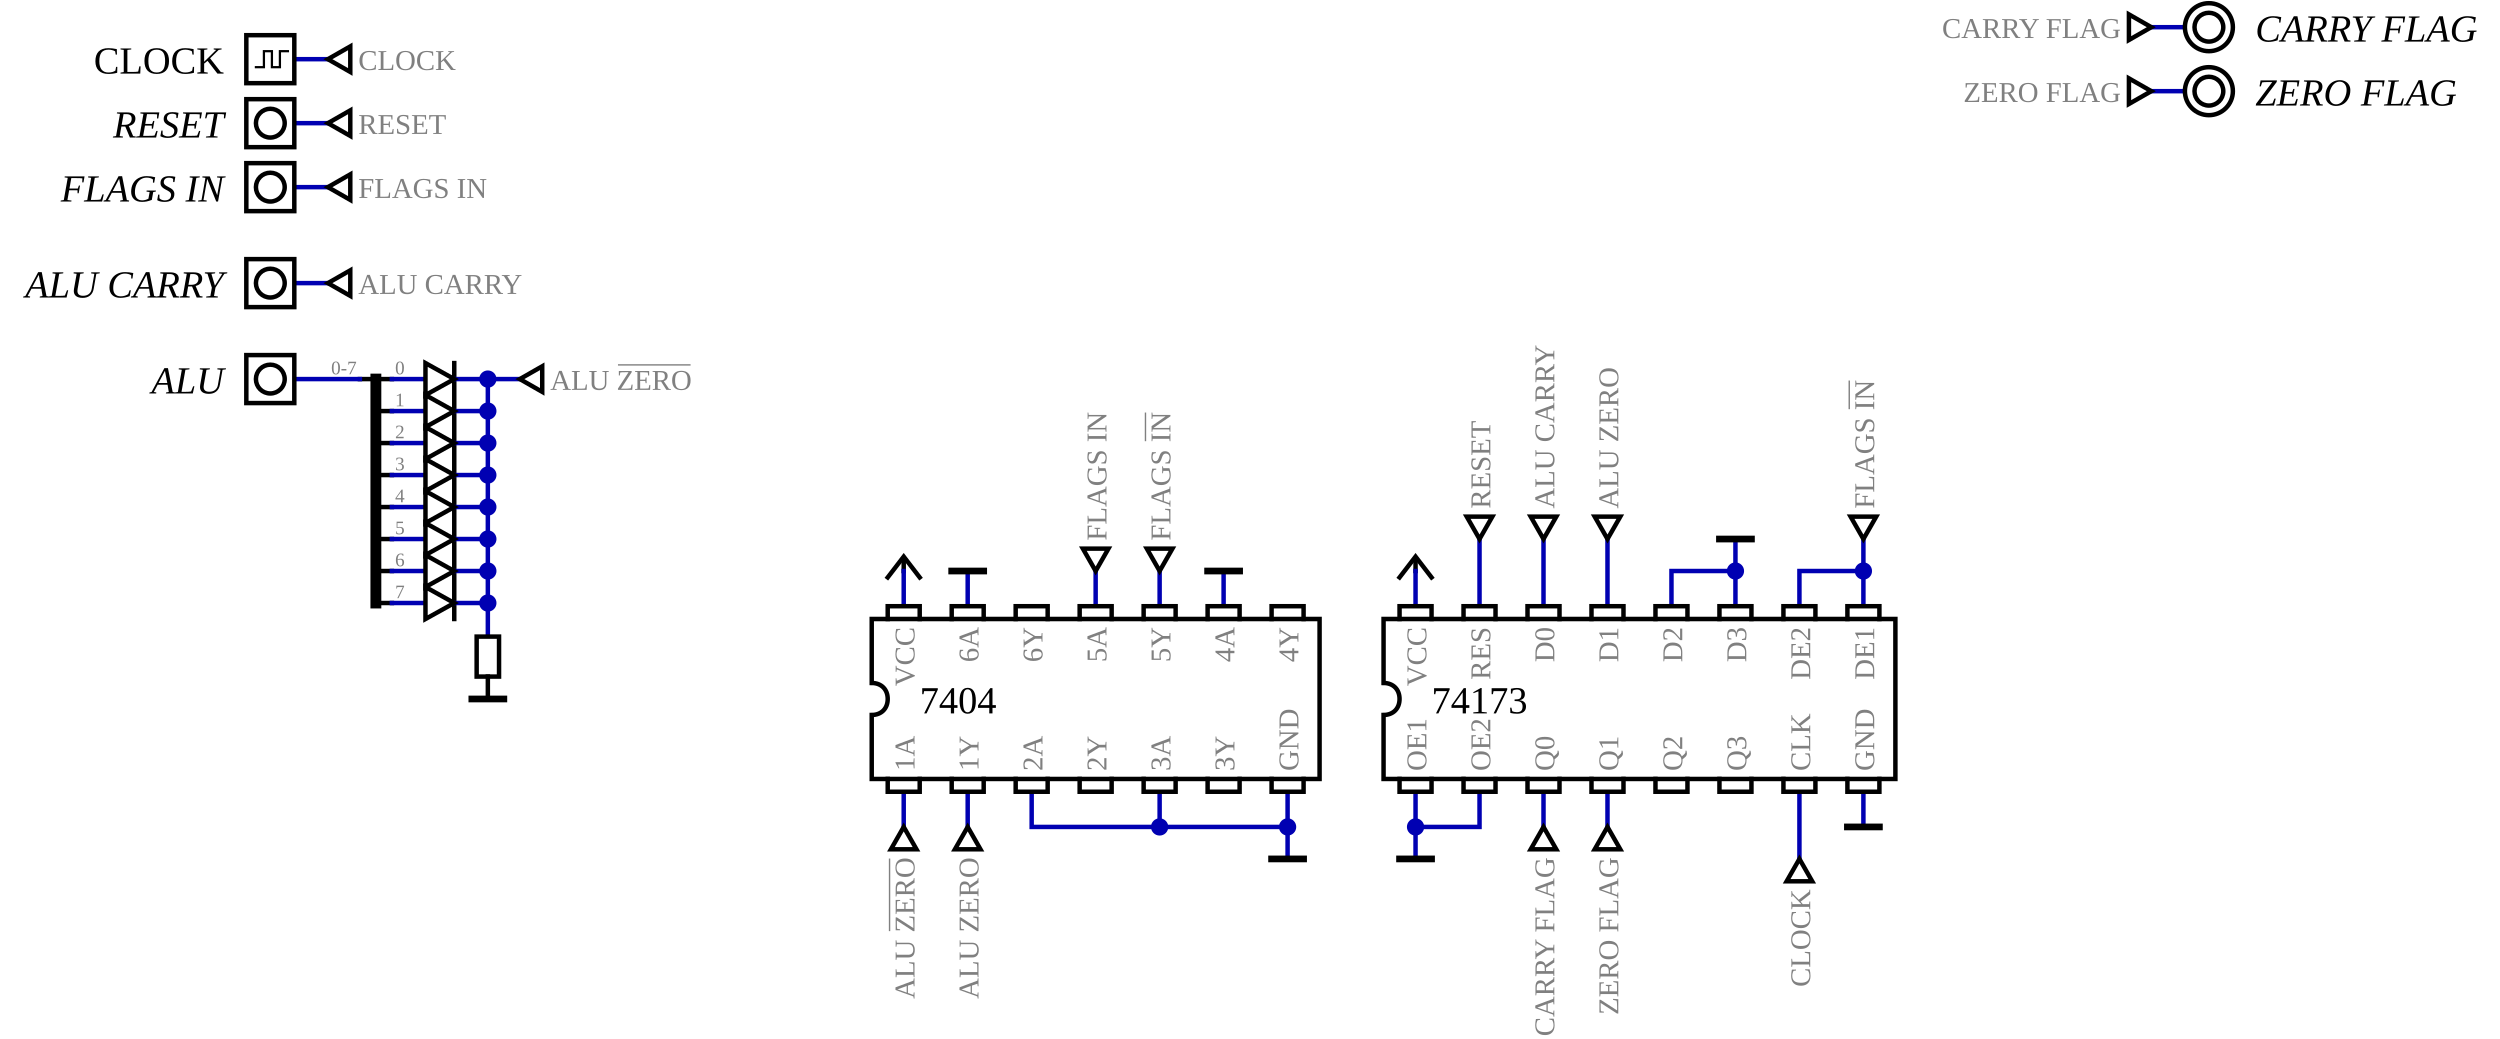
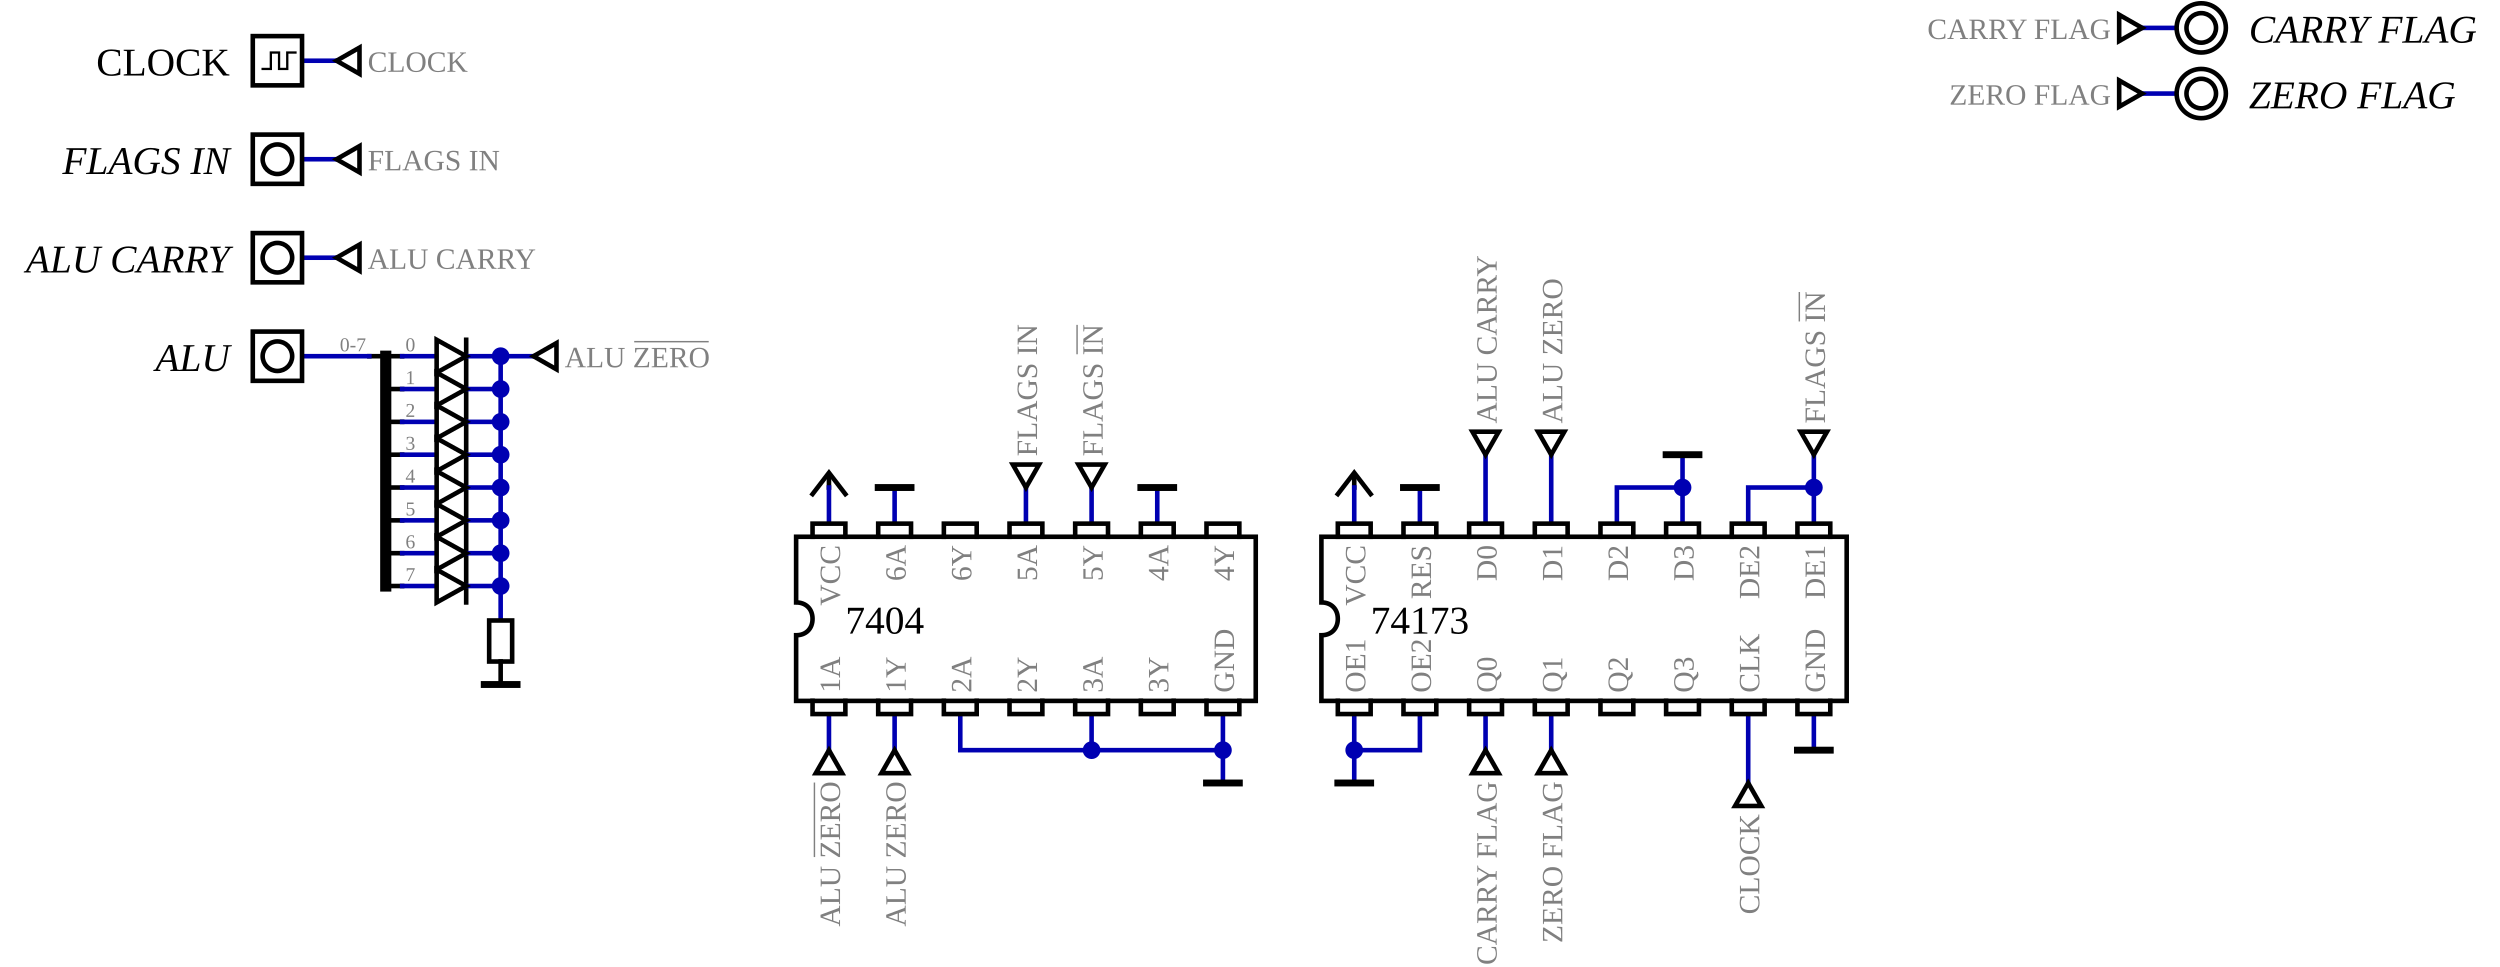
- <svg xmlns="http://www.w3.org/2000/svg" width="234.45mm" height="97.35mm" viewBox="-25 -217 1563 649">
+ <svg xmlns="http://www.w3.org/2000/svg" width="228.45mm" height="88.35mm" viewBox="-25 -217 1523 589">
  <g stroke-linecap="square">
-     <path d="M 860,134 L 860,140" stroke="#000000" stroke-width="2.8" fill="none" />
-     <path d="M 200,20 L 210,20 L 220,20" stroke="#000000" stroke-width="2.8" fill="none" />
+     <path d="M 800,74 L 800,80" stroke="#000000" stroke-width="2.8" fill="none" />
+     <path d="M 200,0 L 210,0 L 220,0" stroke="#000000" stroke-width="2.8" fill="none" />
+     <path d="M 220,20 L 210,20" stroke="#000000" stroke-width="2.8" fill="none" />
    <path d="M 220,40 L 210,40" stroke="#000000" stroke-width="2.8" fill="none" />
    <path d="M 220,60 L 210,60" stroke="#000000" stroke-width="2.8" fill="none" />
    <path d="M 220,80 L 210,80" stroke="#000000" stroke-width="2.8" fill="none" />
    <path d="M 220,100 L 210,100" stroke="#000000" stroke-width="2.8" fill="none" />
    <path d="M 220,120 L 210,120" stroke="#000000" stroke-width="2.8" fill="none" />
    <path d="M 220,140 L 210,140" stroke="#000000" stroke-width="2.8" fill="none" />
-     <path d="M 220,160 L 210,160" stroke="#000000" stroke-width="2.8" fill="none" />
-     <path d="M 259,170 L 259,150 L 259,130 L 259,110 L 259,90 L 259,70 L 259,50 L 259,30 L 259,10" stroke="#000000" stroke-width="2.8" fill="none" />
-     <path d="M 540,134 L 540,140" stroke="#000000" stroke-width="2.8" fill="none" />
-     <path d="M 280,206 L 280,220" stroke="#000000" stroke-width="2.8" fill="none" />
-     <path d="M 220,160 L 240,160" stroke="#0000b2" stroke-width="2.8" fill="none" />
-     <path d="M 260,160 L 280,160 L 280,180" stroke="#0000b2" stroke-width="2.8" fill="none" />
-     <path d="M 160,-100 L 180,-100" stroke="#0000b2" stroke-width="2.8" fill="none" />
+     <path d="M 259,150 L 259,130 L 259,110 L 259,90 L 259,70 L 259,50 L 259,30 L 259,10 L 259,-10" stroke="#000000" stroke-width="2.8" fill="none" />
+     <path d="M 480,74 L 480,80" stroke="#000000" stroke-width="2.8" fill="none" />
+     <path d="M 280,186 L 280,200" stroke="#000000" stroke-width="2.8" fill="none" />
+     <path d="M 160,0 L 200,0" stroke="#0000b2" stroke-width="2.8" fill="none" />
+     <path d="M 220,0 L 240,0" stroke="#0000b2" stroke-width="2.8" fill="none" />
+     <path d="M 260,0 L 280,0 L 300,0" stroke="#0000b2" stroke-width="2.8" fill="none" />
    <path d="M 220,100 L 240,100" stroke="#0000b2" stroke-width="2.8" fill="none" />
    <path d="M 260,100 L 280,100 L 280,80" stroke="#0000b2" stroke-width="2.8" fill="none" />
-     <path d="M 1320,-200 L 1340,-200" stroke="#0000b2" stroke-width="2.8" fill="none" />
-     <path d="M 160,-40 L 180,-40" stroke="#0000b2" stroke-width="2.8" fill="none" />
+     <path d="M 1280,-200 L 1300,-200" stroke="#0000b2" stroke-width="2.8" fill="none" />
    <path d="M 220,40 L 240,40" stroke="#0000b2" stroke-width="2.8" fill="none" />
-     <path d="M 260,40 L 280,40 L 280,20" stroke="#0000b2" stroke-width="2.8" fill="none" />
-     <path d="M 160,-140 L 180,-140" stroke="#0000b2" stroke-width="2.8" fill="none" />
-     <path d="M 1100,160 L 1100,140 L 1140,140 L 1140,120" stroke="#0000b2" stroke-width="2.8" fill="none" />
-     <path d="M 1020,160 L 1020,140 L 1060,140 L 1060,120" stroke="#0000b2" stroke-width="2.8" fill="none" />
+     <path d="M 260,40 L 280,40 L 280,60 L 260,60" stroke="#0000b2" stroke-width="2.8" fill="none" />
    <path d="M 220,140 L 240,140" stroke="#0000b2" stroke-width="2.8" fill="none" />
    <path d="M 260,140 L 280,140 L 280,120" stroke="#0000b2" stroke-width="2.8" fill="none" />
-     <path d="M 620,280 L 620,300 L 700,300 L 780,300 L 780,280" stroke="#0000b2" stroke-width="2.8" fill="none" />
-     <path d="M 860,280 L 860,300 L 900,300 L 900,280" stroke="#0000b2" stroke-width="2.8" fill="none" />
+     <path d="M 1040,100 L 1040,80 L 1080,80 L 1080,60" stroke="#0000b2" stroke-width="2.8" fill="none" />
+     <path d="M 960,100 L 960,80 L 1000,80 L 1000,60" stroke="#0000b2" stroke-width="2.8" fill="none" />
    <path d="M 220,80 L 240,80" stroke="#0000b2" stroke-width="2.8" fill="none" />
    <path d="M 260,80 L 280,80 L 280,60" stroke="#0000b2" stroke-width="2.8" fill="none" />
+     <path d="M 560,220 L 560,240 L 640,240 L 720,240 L 720,220" stroke="#0000b2" stroke-width="2.8" fill="none" />
+     <path d="M 800,220 L 800,240 L 840,240 L 840,220" stroke="#0000b2" stroke-width="2.8" fill="none" />
    <path d="M 160,-180 L 180,-180" stroke="#0000b2" stroke-width="2.8" fill="none" />
-     <path d="M 160,20 L 200,20" stroke="#0000b2" stroke-width="2.8" fill="none" />
    <path d="M 220,20 L 240,20" stroke="#0000b2" stroke-width="2.8" fill="none" />
-     <path d="M 260,20 L 280,20 L 300,20" stroke="#0000b2" stroke-width="2.8" fill="none" />
+     <path d="M 260,20 L 280,20 L 280,0" stroke="#0000b2" stroke-width="2.8" fill="none" />
+     <path d="M 160,-120 L 180,-120" stroke="#0000b2" stroke-width="2.8" fill="none" />
    <path d="M 220,120 L 240,120" stroke="#0000b2" stroke-width="2.8" fill="none" />
    <path d="M 260,120 L 280,120 L 280,100" stroke="#0000b2" stroke-width="2.8" fill="none" />
+     <path d="M 160,-60 L 180,-60" stroke="#0000b2" stroke-width="2.8" fill="none" />
    <path d="M 220,60 L 240,60" stroke="#0000b2" stroke-width="2.8" fill="none" />
-     <path d="M 260,60 L 280,60 L 280,40" stroke="#0000b2" stroke-width="2.8" fill="none" />
-     <path d="M 1320,-160 L 1340,-160" stroke="#0000b2" stroke-width="2.8" fill="none" />
-     <path d="M 580,280 L 580,300" stroke="#0000b2" stroke-width="2.8" fill="none" />
-     <path d="M 580,140 L 580,160" stroke="#0000b2" stroke-width="2.8" fill="none" />
-     <path d="M 740,140 L 740,160" stroke="#0000b2" stroke-width="2.8" fill="none" />
-     <path d="M 900,120 L 900,160" stroke="#0000b2" stroke-width="2.8" fill="none" />
-     <path d="M 1060,140 L 1060,160" stroke="#0000b2" stroke-width="2.8" fill="none" />
-     <path d="M 780,300 L 780,320" stroke="#0000b2" stroke-width="2.8" fill="none" />
-     <path d="M 1100,280 L 1100,320" stroke="#0000b2" stroke-width="2.8" fill="none" />
-     <path d="M 940,280 L 940,300" stroke="#0000b2" stroke-width="2.8" fill="none" />
-     <path d="M 940,120 L 940,160" stroke="#0000b2" stroke-width="2.8" fill="none" />
-     <path d="M 1140,280 L 1140,300" stroke="#0000b2" stroke-width="2.8" fill="none" />
-     <path d="M 1140,140 L 1140,160" stroke="#0000b2" stroke-width="2.8" fill="none" />
-     <path d="M 980,280 L 980,300" stroke="#0000b2" stroke-width="2.8" fill="none" />
-     <path d="M 980,120 L 980,160" stroke="#0000b2" stroke-width="2.8" fill="none" />
-     <path d="M 660,140 L 660,160" stroke="#0000b2" stroke-width="2.8" fill="none" />
+     <path d="M 1280,-160 L 1300,-160" stroke="#0000b2" stroke-width="2.8" fill="none" />
+     <path d="M 800,80 L 800,100" stroke="#0000b2" stroke-width="2.8" fill="none" />
+     <path d="M 800,240 L 800,260" stroke="#0000b2" stroke-width="2.8" fill="none" />
+     <path d="M 480,80 L 480,100" stroke="#0000b2" stroke-width="2.8" fill="none" />
+     <path d="M 480,220 L 480,240" stroke="#0000b2" stroke-width="2.8" fill="none" />
+     <path d="M 640,80 L 640,100" stroke="#0000b2" stroke-width="2.8" fill="none" />
+     <path d="M 640,220 L 640,240" stroke="#0000b2" stroke-width="2.8" fill="none" />
+     <path d="M 520,220 L 520,240" stroke="#0000b2" stroke-width="2.8" fill="none" />
+     <path d="M 520,80 L 520,100" stroke="#0000b2" stroke-width="2.8" fill="none" />
+     <path d="M 680,80 L 680,100" stroke="#0000b2" stroke-width="2.8" fill="none" />
+     <path d="M 840,80 L 840,100" stroke="#0000b2" stroke-width="2.8" fill="none" />
+     <path d="M 1000,80 L 1000,100" stroke="#0000b2" stroke-width="2.8" fill="none" />
+     <path d="M 720,240 L 720,260" stroke="#0000b2" stroke-width="2.8" fill="none" />
+     <path d="M 1040,220 L 1040,260" stroke="#0000b2" stroke-width="2.8" fill="none" />
+     <path d="M 880,220 L 880,240" stroke="#0000b2" stroke-width="2.8" fill="none" />
+     <path d="M 880,60 L 880,100" stroke="#0000b2" stroke-width="2.8" fill="none" />
+     <path d="M 1080,220 L 1080,240" stroke="#0000b2" stroke-width="2.8" fill="none" />
+     <path d="M 1080,80 L 1080,100" stroke="#0000b2" stroke-width="2.8" fill="none" />
+     <path d="M 920,220 L 920,240" stroke="#0000b2" stroke-width="2.8" fill="none" />
+     <path d="M 920,60 L 920,100" stroke="#0000b2" stroke-width="2.8" fill="none" />
+     <path d="M 600,80 L 600,100" stroke="#0000b2" stroke-width="2.8" fill="none" />
    <path d="M 280,140 L 280,160" stroke="#0000b2" stroke-width="2.8" fill="none" />
-     <path d="M 860,140 L 860,160" stroke="#0000b2" stroke-width="2.8" fill="none" />
-     <path d="M 860,300 L 860,320" stroke="#0000b2" stroke-width="2.8" fill="none" />
-     <path d="M 540,140 L 540,160" stroke="#0000b2" stroke-width="2.8" fill="none" />
-     <path d="M 540,280 L 540,300" stroke="#0000b2" stroke-width="2.8" fill="none" />
-     <path d="M 700,140 L 700,160" stroke="#0000b2" stroke-width="2.8" fill="none" />
-     <path d="M 700,280 L 700,300" stroke="#0000b2" stroke-width="2.8" fill="none" />
-     <path d="M 1130,300 L 1150,300" stroke="#000000" stroke-width="4.2" fill="none" />
-     <path d="M 850,320 L 870,320" stroke="#000000" stroke-width="4.2" fill="none" />
-     <path d="M 1050,120 L 1070,120" stroke="#000000" stroke-width="4.2" fill="none" />
-     <path d="M 770,320 L 790,320" stroke="#000000" stroke-width="4.2" fill="none" />
-     <path d="M 750,140 L 730,140" stroke="#000000" stroke-width="4.2" fill="none" />
-     <path d="M 270,220 L 290,220" stroke="#000000" stroke-width="4.2" fill="none" />
-     <path d="M 590,140 L 570,140" stroke="#000000" stroke-width="4.2" fill="none" />
-     <g>
-       <circle cx="280.0" cy="160.0" r="4.0" stroke="#0000b2" stroke-width="2.8" fill="#0000b2" />
+     <path d="M 280,20 L 280,40" stroke="#0000b2" stroke-width="2.8" fill="none" />
+     <path d="M 1070,240 L 1090,240" stroke="#000000" stroke-width="4.2" fill="none" />
+     <path d="M 790,260 L 810,260" stroke="#000000" stroke-width="4.2" fill="none" />
+     <path d="M 990,60 L 1010,60" stroke="#000000" stroke-width="4.2" fill="none" />
+     <path d="M 710,260 L 730,260" stroke="#000000" stroke-width="4.2" fill="none" />
+     <path d="M 690,80 L 670,80" stroke="#000000" stroke-width="4.2" fill="none" />
+     <path d="M 270,200 L 290,200" stroke="#000000" stroke-width="4.2" fill="none" />
+     <path d="M 530,80 L 510,80" stroke="#000000" stroke-width="4.2" fill="none" />
+     <path d="M 850,80 L 830,80" stroke="#000000" stroke-width="4.2" fill="none" />
+     <g>
+       <circle cx="280.0" cy="0.0" r="4.0" stroke="#0000b2" stroke-width="2.8" fill="#0000b2" />
      <circle cx="280.0" cy="100.0" r="4.0" stroke="#0000b2" stroke-width="2.8" fill="#0000b2" />
      <circle cx="280.0" cy="40.0" r="4.0" stroke="#0000b2" stroke-width="2.8" fill="#0000b2" />
-       <circle cx="1140.0" cy="140.0" r="4.0" stroke="#0000b2" stroke-width="2.8" fill="#0000b2" />
-       <circle cx="1060.0" cy="140.0" r="4.0" stroke="#0000b2" stroke-width="2.8" fill="#0000b2" />
      <circle cx="280.0" cy="140.0" r="4.0" stroke="#0000b2" stroke-width="2.8" fill="#0000b2" />
-       <circle cx="700.0" cy="300.0" r="4.0" stroke="#0000b2" stroke-width="2.8" fill="#0000b2" />
-       <circle cx="860.0" cy="300.0" r="4.0" stroke="#0000b2" stroke-width="2.8" fill="#0000b2" />
-       <circle cx="780.0" cy="300.0" r="4.0" stroke="#0000b2" stroke-width="2.8" fill="#0000b2" />
+       <circle cx="1080.0" cy="80.0" r="4.0" stroke="#0000b2" stroke-width="2.8" fill="#0000b2" />
+       <circle cx="1000.0" cy="80.0" r="4.0" stroke="#0000b2" stroke-width="2.8" fill="#0000b2" />
      <circle cx="280.0" cy="80.0" r="4.0" stroke="#0000b2" stroke-width="2.8" fill="#0000b2" />
+       <circle cx="640.0" cy="240.0" r="4.0" stroke="#0000b2" stroke-width="2.8" fill="#0000b2" />
+       <circle cx="800.0" cy="240.0" r="4.0" stroke="#0000b2" stroke-width="2.8" fill="#0000b2" />
+       <circle cx="720.0" cy="240.0" r="4.0" stroke="#0000b2" stroke-width="2.8" fill="#0000b2" />
      <circle cx="280.0" cy="20.0" r="4.0" stroke="#0000b2" stroke-width="2.8" fill="#0000b2" />
      <circle cx="280.0" cy="120.0" r="4.0" stroke="#0000b2" stroke-width="2.8" fill="#0000b2" />
      <circle cx="280.0" cy="60.0" r="4.0" stroke="#0000b2" stroke-width="2.8" fill="#0000b2" />
    </g>
    <g>
-       <path d="M 850,270 L 850,278 L 870,278 L 870,270" stroke="#000000" stroke-width="2.8" fill="none" />
-       <text text-anchor="start" x="860.0" y="271.75" fill="#808080" style="font-size:18px" transform="rotate(-90,860.0,265.0)">OE1</text>
-       <path d="M 850,170 L 850,162 L 870,162 L 870,170" stroke="#000000" stroke-width="2.8" fill="none" />
-       <text text-anchor="end" x="860.0" y="181.75" fill="#808080" style="font-size:18px" transform="rotate(-90,860.0,175.0)">VCC</text>
-       <path d="M 890,270 L 890,278 L 910,278 L 910,270" stroke="#000000" stroke-width="2.8" fill="none" />
-       <text text-anchor="start" x="900.0" y="271.75" fill="#808080" style="font-size:18px" transform="rotate(-90,900.0,265.0)">OE2</text>
-       <path d="M 890,170 L 890,162 L 910,162 L 910,170" stroke="#000000" stroke-width="2.8" fill="none" />
-       <text text-anchor="end" x="900.0" y="181.75" fill="#808080" style="font-size:18px" transform="rotate(-90,900.0,175.0)">RES</text>
-       <path d="M 930,270 L 930,278 L 950,278 L 950,270" stroke="#000000" stroke-width="2.8" fill="none" />
-       <text text-anchor="start" x="940.0" y="271.75" fill="#808080" style="font-size:18px" transform="rotate(-90,940.0,265.0)">Q0</text>
-       <path d="M 930,170 L 930,162 L 950,162 L 950,170" stroke="#000000" stroke-width="2.8" fill="none" />
-       <text text-anchor="end" x="940.0" y="181.75" fill="#808080" style="font-size:18px" transform="rotate(-90,940.0,175.0)">D0</text>
-       <path d="M 970,270 L 970,278 L 990,278 L 990,270" stroke="#000000" stroke-width="2.8" fill="none" />
-       <text text-anchor="start" x="980.0" y="271.75" fill="#808080" style="font-size:18px" transform="rotate(-90,980.0,265.0)">Q1</text>
-       <path d="M 970,170 L 970,162 L 990,162 L 990,170" stroke="#000000" stroke-width="2.8" fill="none" />
-       <text text-anchor="end" x="980.0" y="181.75" fill="#808080" style="font-size:18px" transform="rotate(-90,980.0,175.0)">D1</text>
-       <path d="M 1010,270 L 1010,278 L 1030,278 L 1030,270" stroke="#000000" stroke-width="2.8" fill="none" />
-       <text text-anchor="start" x="1020.0" y="271.75" fill="#808080" style="font-size:18px" transform="rotate(-90,1020.0,265.0)">Q2</text>
-       <path d="M 1010,170 L 1010,162 L 1030,162 L 1030,170" stroke="#000000" stroke-width="2.8" fill="none" />
-       <text text-anchor="end" x="1020.0" y="181.75" fill="#808080" style="font-size:18px" transform="rotate(-90,1020.0,175.0)">D2</text>
-       <path d="M 1050,270 L 1050,278 L 1070,278 L 1070,270" stroke="#000000" stroke-width="2.8" fill="none" />
-       <text text-anchor="start" x="1060.0" y="271.75" fill="#808080" style="font-size:18px" transform="rotate(-90,1060.0,265.0)">Q3</text>
-       <path d="M 1050,170 L 1050,162 L 1070,162 L 1070,170" stroke="#000000" stroke-width="2.8" fill="none" />
-       <text text-anchor="end" x="1060.0" y="181.75" fill="#808080" style="font-size:18px" transform="rotate(-90,1060.0,175.0)">D3</text>
-       <path d="M 1090,270 L 1090,278 L 1110,278 L 1110,270" stroke="#000000" stroke-width="2.8" fill="none" />
-       <text text-anchor="start" x="1100.0" y="271.75" fill="#808080" style="font-size:18px" transform="rotate(-90,1100.0,265.0)">CLK</text>
-       <path d="M 1090,170 L 1090,162 L 1110,162 L 1110,170" stroke="#000000" stroke-width="2.8" fill="none" />
-       <text text-anchor="end" x="1100.0" y="181.75" fill="#808080" style="font-size:18px" transform="rotate(-90,1100.0,175.0)">DE2</text>
-       <path d="M 1130,270 L 1130,278 L 1150,278 L 1150,270" stroke="#000000" stroke-width="2.8" fill="none" />
-       <text text-anchor="start" x="1140.0" y="271.75" fill="#808080" style="font-size:18px" transform="rotate(-90,1140.0,265.0)">GND</text>
-       <path d="M 1130,170 L 1130,162 L 1150,162 L 1150,170" stroke="#000000" stroke-width="2.8" fill="none" />
-       <text text-anchor="end" x="1140.0" y="181.75" fill="#808080" style="font-size:18px" transform="rotate(-90,1140.0,175.0)">DE1</text>
-       <path d="M 840,270 L 840,230 C 846,230 850,226 850,220 C 850,214 846,210 840,210 L 840,170 L 1160,170 L 1160,270 Z" stroke="#000000" stroke-width="2.8" fill="none" />
-       <text text-anchor="start" x="870.0" y="229.0" fill="#000000" style="font-size:24px">74173</text>
-     </g>
-     <g>
- </g>
-     <g>
-       <path d="M 850,144 L 860,131 L 870,144" stroke="#000000" stroke-width="2.8" fill="none" />
+       <path d="M 790,210 L 790,218 L 810,218 L 810,210" stroke="#000000" stroke-width="2.8" fill="none" />
+       <text text-anchor="start" x="800.0" y="211.75" fill="#808080" style="font-size:18px" transform="rotate(-90,800.0,205.0)">OE1</text>
+       <path d="M 790,110 L 790,102 L 810,102 L 810,110" stroke="#000000" stroke-width="2.8" fill="none" />
+       <text text-anchor="end" x="800.0" y="121.75" fill="#808080" style="font-size:18px" transform="rotate(-90,800.0,115.0)">VCC</text>
+       <path d="M 830,210 L 830,218 L 850,218 L 850,210" stroke="#000000" stroke-width="2.8" fill="none" />
+       <text text-anchor="start" x="840.0" y="211.75" fill="#808080" style="font-size:18px" transform="rotate(-90,840.0,205.0)">OE2</text>
+       <path d="M 830,110 L 830,102 L 850,102 L 850,110" stroke="#000000" stroke-width="2.8" fill="none" />
+       <text text-anchor="end" x="840.0" y="121.75" fill="#808080" style="font-size:18px" transform="rotate(-90,840.0,115.0)">RES</text>
+       <path d="M 870,210 L 870,218 L 890,218 L 890,210" stroke="#000000" stroke-width="2.8" fill="none" />
+       <text text-anchor="start" x="880.0" y="211.75" fill="#808080" style="font-size:18px" transform="rotate(-90,880.0,205.0)">Q0</text>
+       <path d="M 870,110 L 870,102 L 890,102 L 890,110" stroke="#000000" stroke-width="2.8" fill="none" />
+       <text text-anchor="end" x="880.0" y="121.75" fill="#808080" style="font-size:18px" transform="rotate(-90,880.0,115.0)">D0</text>
+       <path d="M 910,210 L 910,218 L 930,218 L 930,210" stroke="#000000" stroke-width="2.8" fill="none" />
+       <text text-anchor="start" x="920.0" y="211.75" fill="#808080" style="font-size:18px" transform="rotate(-90,920.0,205.0)">Q1</text>
+       <path d="M 910,110 L 910,102 L 930,102 L 930,110" stroke="#000000" stroke-width="2.8" fill="none" />
+       <text text-anchor="end" x="920.0" y="121.75" fill="#808080" style="font-size:18px" transform="rotate(-90,920.0,115.0)">D1</text>
+       <path d="M 950,210 L 950,218 L 970,218 L 970,210" stroke="#000000" stroke-width="2.8" fill="none" />
+       <text text-anchor="start" x="960.0" y="211.75" fill="#808080" style="font-size:18px" transform="rotate(-90,960.0,205.0)">Q2</text>
+       <path d="M 950,110 L 950,102 L 970,102 L 970,110" stroke="#000000" stroke-width="2.8" fill="none" />
+       <text text-anchor="end" x="960.0" y="121.75" fill="#808080" style="font-size:18px" transform="rotate(-90,960.0,115.0)">D2</text>
+       <path d="M 990,210 L 990,218 L 1010,218 L 1010,210" stroke="#000000" stroke-width="2.8" fill="none" />
+       <text text-anchor="start" x="1000.0" y="211.75" fill="#808080" style="font-size:18px" transform="rotate(-90,1000.0,205.0)">Q3</text>
+       <path d="M 990,110 L 990,102 L 1010,102 L 1010,110" stroke="#000000" stroke-width="2.8" fill="none" />
+       <text text-anchor="end" x="1000.0" y="121.75" fill="#808080" style="font-size:18px" transform="rotate(-90,1000.0,115.0)">D3</text>
+       <path d="M 1030,210 L 1030,218 L 1050,218 L 1050,210" stroke="#000000" stroke-width="2.8" fill="none" />
+       <text text-anchor="start" x="1040.0" y="211.75" fill="#808080" style="font-size:18px" transform="rotate(-90,1040.0,205.0)">CLK</text>
+       <path d="M 1030,110 L 1030,102 L 1050,102 L 1050,110" stroke="#000000" stroke-width="2.8" fill="none" />
+       <text text-anchor="end" x="1040.0" y="121.75" fill="#808080" style="font-size:18px" transform="rotate(-90,1040.0,115.0)">DE2</text>
+       <path d="M 1070,210 L 1070,218 L 1090,218 L 1090,210" stroke="#000000" stroke-width="2.8" fill="none" />
+       <text text-anchor="start" x="1080.0" y="211.75" fill="#808080" style="font-size:18px" transform="rotate(-90,1080.0,205.0)">GND</text>
+       <path d="M 1070,110 L 1070,102 L 1090,102 L 1090,110" stroke="#000000" stroke-width="2.8" fill="none" />
+       <text text-anchor="end" x="1080.0" y="121.75" fill="#808080" style="font-size:18px" transform="rotate(-90,1080.0,115.0)">DE1</text>
+       <path d="M 780,210 L 780,170 C 786,170 790,166 790,160 C 790,154 786,150 780,150 L 780,110 L 1100,110 L 1100,210 Z" stroke="#000000" stroke-width="2.8" fill="none" />
+       <text text-anchor="start" x="810.0" y="169.0" fill="#000000" style="font-size:24px">74173</text>
+     </g>
+     <g>
+ </g>
+     <g>
+       <path d="M 790,84 L 800,71 L 810,84" stroke="#000000" stroke-width="2.8" fill="none" />
    </g>
    <g>
      <path d="M 129,-195 L 159,-195 L 159,-165 L 129,-165 Z" stroke="#000000" stroke-width="2.8" fill="none" />
      <text text-anchor="end" x="115.0" y="-171.0" fill="#000000" style="font-size:24px">CLOCK</text>
      <path d="M 135,-175 L 140,-175 L 140,-185 L 145,-185 L 145,-175 L 150,-175 L 150,-185 L 155,-185" stroke="#000000" stroke-width="1.4" fill="none" />
    </g>
    <g>
      <path d="M 180,-180 L 194,-172 L 194,-188 Z" stroke="#000000" stroke-width="2.8" fill="none" />
      <text text-anchor="start" x="199.0" y="-173.25" fill="#808080" style="font-size:18px">CLOCK</text>
    </g>
    <g>
-       <path d="M 1100,320 L 1092,334 L 1108,334 Z" stroke="#000000" stroke-width="2.8" fill="none" />
-       <text text-anchor="end" x="1100.0" y="345.75" fill="#808080" style="font-size:18px" transform="rotate(-90,1100.0,339.0)">CLOCK</text>
-     </g>
-     <g>
- </g>
-     <g>
-       <circle cx="1356.0" cy="-200.0" r="9.0" stroke="#000000" stroke-width="2.8" fill="none" />
-       <circle cx="1356.0" cy="-200.0" r="15.0" stroke="#000000" stroke-width="2.8" fill="none" />
-       <text text-anchor="start" x="1385.0" y="-191.0" fill="#000000" style="font-size:24px">
+       <path d="M 1040,260 L 1032,274 L 1048,274 Z" stroke="#000000" stroke-width="2.8" fill="none" />
+       <text text-anchor="end" x="1040.0" y="285.75" fill="#808080" style="font-size:18px" transform="rotate(-90,1040.0,279.0)">CLOCK</text>
+     </g>
+     <g>
+ </g>
+     <g>
+       <circle cx="1316.0" cy="-200.0" r="9.0" stroke="#000000" stroke-width="2.8" fill="none" />
+       <circle cx="1316.0" cy="-200.0" r="15.0" stroke="#000000" stroke-width="2.8" fill="none" />
+       <text text-anchor="start" x="1345.0" y="-191.0" fill="#000000" style="font-size:24px">
        <tspan style="font-style:italic;">CARRY FLAG</tspan>
      </text>
    </g>
    <g>
-       <path d="M 1320,-200 L 1306,-208 L 1306,-192 Z" stroke="#000000" stroke-width="2.8" fill="none" />
-       <text text-anchor="end" x="1301.0" y="-193.25" fill="#808080" style="font-size:18px">CARRY FLAG</text>
-     </g>
-     <g>
-       <circle cx="1356.0" cy="-160.0" r="9.0" stroke="#000000" stroke-width="2.8" fill="none" />
-       <circle cx="1356.0" cy="-160.0" r="15.0" stroke="#000000" stroke-width="2.8" fill="none" />
-       <text text-anchor="start" x="1385.0" y="-151.0" fill="#000000" style="font-size:24px">
+       <path d="M 1280,-200 L 1266,-208 L 1266,-192 Z" stroke="#000000" stroke-width="2.8" fill="none" />
+       <text text-anchor="end" x="1261.0" y="-193.25" fill="#808080" style="font-size:18px">CARRY FLAG</text>
+     </g>
+     <g>
+       <circle cx="1316.0" cy="-160.0" r="9.0" stroke="#000000" stroke-width="2.8" fill="none" />
+       <circle cx="1316.0" cy="-160.0" r="15.0" stroke="#000000" stroke-width="2.8" fill="none" />
+       <text text-anchor="start" x="1345.0" y="-151.0" fill="#000000" style="font-size:24px">
        <tspan style="font-style:italic;">ZERO FLAG</tspan>
      </text>
    </g>
    <g>
-       <path d="M 1320,-160 L 1306,-168 L 1306,-152 Z" stroke="#000000" stroke-width="2.8" fill="none" />
-       <text text-anchor="end" x="1301.0" y="-153.25" fill="#808080" style="font-size:18px">ZERO FLAG</text>
-     </g>
-     <g>
-       <path d="M 980,300 L 972,314 L 988,314 Z" stroke="#000000" stroke-width="2.8" fill="none" />
-       <text text-anchor="end" x="980.0" y="325.75" fill="#808080" style="font-size:18px" transform="rotate(-90,980.0,319.0)">ZERO FLAG</text>
-     </g>
-     <g>
-       <path d="M 940,300 L 932,314 L 948,314 Z" stroke="#000000" stroke-width="2.8" fill="none" />
-       <text text-anchor="end" x="940.0" y="325.75" fill="#808080" style="font-size:18px" transform="rotate(-90,940.0,319.0)">CARRY FLAG</text>
-     </g>
-     <g>
-       <path d="M 129,-155 L 159,-155 L 159,-125 L 129,-125 Z" stroke="#000000" stroke-width="2.8" fill="none" />
-       <circle cx="144.0" cy="-140.0" r="9.0" stroke="#000000" stroke-width="2.8" fill="none" />
-       <text text-anchor="end" x="115.0" y="-131.0" fill="#000000" style="font-size:24px">
-         <tspan style="font-style:italic;">RESET</tspan>
-       </text>
-     </g>
-     <g>
-       <path d="M 180,-100 L 194,-92 L 194,-108 Z" stroke="#000000" stroke-width="2.8" fill="none" />
-       <text text-anchor="start" x="199.0" y="-93.25" fill="#808080" style="font-size:18px">FLAGS IN</text>
-     </g>
-     <g>
-       <path d="M 1140,120 L 1148,106 L 1132,106 Z" stroke="#000000" stroke-width="2.8" fill="none" />
-       <text text-anchor="start" x="1140.0" y="107.75" fill="#808080" style="font-size:18px" transform="rotate(-90,1140.0,101.0)">FLAGS <tspan style="text-decoration:overline;">IN</tspan>
-       </text>
-     </g>
-     <g>
- </g>
-     <g>
-       <path d="M 129,-115 L 159,-115 L 159,-85 L 129,-85 Z" stroke="#000000" stroke-width="2.8" fill="none" />
-       <circle cx="144.0" cy="-100.0" r="9.0" stroke="#000000" stroke-width="2.8" fill="none" />
-       <text text-anchor="end" x="115.0" y="-91.0" fill="#000000" style="font-size:24px">
+       <path d="M 1280,-160 L 1266,-168 L 1266,-152 Z" stroke="#000000" stroke-width="2.8" fill="none" />
+       <text text-anchor="end" x="1261.0" y="-153.25" fill="#808080" style="font-size:18px">ZERO FLAG</text>
+     </g>
+     <g>
+       <path d="M 920,240 L 912,254 L 928,254 Z" stroke="#000000" stroke-width="2.8" fill="none" />
+       <text text-anchor="end" x="920.0" y="265.75" fill="#808080" style="font-size:18px" transform="rotate(-90,920.0,259.0)">ZERO FLAG</text>
+     </g>
+     <g>
+       <path d="M 880,240 L 872,254 L 888,254 Z" stroke="#000000" stroke-width="2.8" fill="none" />
+       <text text-anchor="end" x="880.0" y="265.75" fill="#808080" style="font-size:18px" transform="rotate(-90,880.0,259.0)">CARRY FLAG</text>
+     </g>
+     <g>
+       <path d="M 180,-120 L 194,-112 L 194,-128 Z" stroke="#000000" stroke-width="2.8" fill="none" />
+       <text text-anchor="start" x="199.0" y="-113.25" fill="#808080" style="font-size:18px">FLAGS IN</text>
+     </g>
+     <g>
+       <path d="M 1080,60 L 1088,46 L 1072,46 Z" stroke="#000000" stroke-width="2.8" fill="none" />
+       <text text-anchor="start" x="1080.0" y="47.75" fill="#808080" style="font-size:18px" transform="rotate(-90,1080.0,41.0)">FLAGS <tspan style="text-decoration:overline;">IN</tspan>
+       </text>
+     </g>
+     <g>
+ </g>
+     <g>
+       <path d="M 129,-135 L 159,-135 L 159,-105 L 129,-105 Z" stroke="#000000" stroke-width="2.8" fill="none" />
+       <circle cx="144.0" cy="-120.0" r="9.0" stroke="#000000" stroke-width="2.8" fill="none" />
+       <text text-anchor="end" x="115.0" y="-111.0" fill="#000000" style="font-size:24px">
        <tspan style="font-style:italic;">FLAGS IN</tspan>
      </text>
    </g>
    <g>
-       <path d="M 180,-140 L 194,-132 L 194,-148 Z" stroke="#000000" stroke-width="2.8" fill="none" />
-       <text text-anchor="start" x="199.0" y="-133.25" fill="#808080" style="font-size:18px">RESET</text>
-     </g>
-     <g>
-       <path d="M 900,120 L 908,106 L 892,106 Z" stroke="#000000" stroke-width="2.8" fill="none" />
-       <text text-anchor="start" x="900.0" y="107.75" fill="#808080" style="font-size:18px" transform="rotate(-90,900.0,101.0)">RESET</text>
-     </g>
-     <g>
-       <path d="M 129,5 L 159,5 L 159,35 L 129,35 Z" stroke="#000000" stroke-width="2.8" fill="none" />
-       <circle cx="144.0" cy="20.0" r="9.0" stroke="#000000" stroke-width="2.8" fill="none" />
-       <text text-anchor="end" x="115.0" y="29.0" fill="#000000" style="font-size:24px">
+       <path d="M 129,-15 L 159,-15 L 159,15 L 129,15 Z" stroke="#000000" stroke-width="2.8" fill="none" />
+       <circle cx="144.0" cy="0.0" r="9.0" stroke="#000000" stroke-width="2.8" fill="none" />
+       <text text-anchor="end" x="115.0" y="9.0" fill="#000000" style="font-size:24px">
        <tspan style="font-style:italic;">ALU</tspan>
      </text>
    </g>
    <g>
-       <path d="M 129,-55 L 159,-55 L 159,-25 L 129,-25 Z" stroke="#000000" stroke-width="2.8" fill="none" />
-       <circle cx="144.0" cy="-40.0" r="9.0" stroke="#000000" stroke-width="2.8" fill="none" />
-       <text text-anchor="end" x="115.0" y="-31.0" fill="#000000" style="font-size:24px">
+       <path d="M 129,-75 L 159,-75 L 159,-45 L 129,-45 Z" stroke="#000000" stroke-width="2.8" fill="none" />
+       <circle cx="144.0" cy="-60.0" r="9.0" stroke="#000000" stroke-width="2.8" fill="none" />
+       <text text-anchor="end" x="115.0" y="-51.0" fill="#000000" style="font-size:24px">
        <tspan style="font-style:italic;">ALU CARRY</tspan>
      </text>
    </g>
    <g>
-       <path d="M 180,-40 L 194,-32 L 194,-48 Z" stroke="#000000" stroke-width="2.8" fill="none" />
-       <text text-anchor="start" x="199.0" y="-33.25" fill="#808080" style="font-size:18px">ALU CARRY</text>
-     </g>
-     <g>
-       <path d="M 940,120 L 948,106 L 932,106 Z" stroke="#000000" stroke-width="2.8" fill="none" />
-       <text text-anchor="start" x="940.0" y="107.75" fill="#808080" style="font-size:18px" transform="rotate(-90,940.0,101.0)">ALU CARRY</text>
-     </g>
-     <g>
-       <text text-anchor="end" x="198.0" y="17.0" fill="#808080" style="font-size:12px">0-7</text>
-       <text text-anchor="start" x="222.0" y="17.0" fill="#808080" style="font-size:12px">0</text>
-       <text text-anchor="start" x="222.0" y="37.0" fill="#808080" style="font-size:12px">1</text>
-       <text text-anchor="start" x="222.0" y="57.0" fill="#808080" style="font-size:12px">2</text>
-       <text text-anchor="start" x="222.0" y="77.0" fill="#808080" style="font-size:12px">3</text>
-       <text text-anchor="start" x="222.0" y="97.0" fill="#808080" style="font-size:12px">4</text>
-       <text text-anchor="start" x="222.0" y="117.0" fill="#808080" style="font-size:12px">5</text>
-       <text text-anchor="start" x="222.0" y="137.0" fill="#808080" style="font-size:12px">6</text>
-       <text text-anchor="start" x="222.0" y="157.0" fill="#808080" style="font-size:12px">7</text>
-       <path d="M 208,18 L 212,18 L 212,162 L 208,162 Z" stroke="#000000" stroke-width="2.8" fill="#000000" fill-opacity="1.0" />
+       <path d="M 180,-60 L 194,-52 L 194,-68 Z" stroke="#000000" stroke-width="2.8" fill="none" />
+       <text text-anchor="start" x="199.0" y="-53.25" fill="#808080" style="font-size:18px">ALU CARRY</text>
+     </g>
+     <g>
+       <path d="M 880,60 L 888,46 L 872,46 Z" stroke="#000000" stroke-width="2.8" fill="none" />
+       <text text-anchor="start" x="880.0" y="47.75" fill="#808080" style="font-size:18px" transform="rotate(-90,880.0,41.0)">ALU CARRY</text>
+     </g>
+     <g>
+       <text text-anchor="end" x="198.0" y="-3.0" fill="#808080" style="font-size:12px">0-7</text>
+       <text text-anchor="start" x="222.0" y="-3.0" fill="#808080" style="font-size:12px">0</text>
+       <text text-anchor="start" x="222.0" y="17.0" fill="#808080" style="font-size:12px">1</text>
+       <text text-anchor="start" x="222.0" y="37.0" fill="#808080" style="font-size:12px">2</text>
+       <text text-anchor="start" x="222.0" y="57.0" fill="#808080" style="font-size:12px">3</text>
+       <text text-anchor="start" x="222.0" y="77.0" fill="#808080" style="font-size:12px">4</text>
+       <text text-anchor="start" x="222.0" y="97.0" fill="#808080" style="font-size:12px">5</text>
+       <text text-anchor="start" x="222.0" y="117.0" fill="#808080" style="font-size:12px">6</text>
+       <text text-anchor="start" x="222.0" y="137.0" fill="#808080" style="font-size:12px">7</text>
+       <path d="M 208,-2 L 212,-2 L 212,142 L 208,142 Z" stroke="#000000" stroke-width="2.8" fill="#000000" fill-opacity="1.0" />
+     </g>
+     <g>
+       <path d="M 241,10 L 241,-10 L 259,0 Z" stroke="#000000" stroke-width="2.8" fill="none" />
    </g>
    <g>
      <path d="M 241,30 L 241,10 L 259,20 Z" stroke="#000000" stroke-width="2.8" fill="none" />
    </g>
    <g>
      <path d="M 241,50 L 241,30 L 259,40 Z" stroke="#000000" stroke-width="2.8" fill="none" />
    </g>
    <g>
      <path d="M 241,70 L 241,50 L 259,60 Z" stroke="#000000" stroke-width="2.8" fill="none" />
    </g>
    <g>
      <path d="M 241,90 L 241,70 L 259,80 Z" stroke="#000000" stroke-width="2.8" fill="none" />
    </g>
    <g>
      <path d="M 241,110 L 241,90 L 259,100 Z" stroke="#000000" stroke-width="2.8" fill="none" />
    </g>
    <g>
      <path d="M 241,130 L 241,110 L 259,120 Z" stroke="#000000" stroke-width="2.8" fill="none" />
    </g>
    <g>
      <path d="M 241,150 L 241,130 L 259,140 Z" stroke="#000000" stroke-width="2.8" fill="none" />
    </g>
    <g>
-       <path d="M 241,170 L 241,150 L 259,160 Z" stroke="#000000" stroke-width="2.8" fill="none" />
-     </g>
-     <g>
-       <path d="M 530,270 L 530,278 L 550,278 L 550,270" stroke="#000000" stroke-width="2.8" fill="none" />
-       <text text-anchor="start" x="540.0" y="271.75" fill="#808080" style="font-size:18px" transform="rotate(-90,540.0,265.0)">1A</text>
-       <path d="M 530,170 L 530,162 L 550,162 L 550,170" stroke="#000000" stroke-width="2.8" fill="none" />
-       <text text-anchor="end" x="540.0" y="181.75" fill="#808080" style="font-size:18px" transform="rotate(-90,540.0,175.0)">VCC</text>
-       <path d="M 570,270 L 570,278 L 590,278 L 590,270" stroke="#000000" stroke-width="2.8" fill="none" />
-       <text text-anchor="start" x="580.0" y="271.75" fill="#808080" style="font-size:18px" transform="rotate(-90,580.0,265.0)">1Y</text>
-       <path d="M 570,170 L 570,162 L 590,162 L 590,170" stroke="#000000" stroke-width="2.8" fill="none" />
-       <text text-anchor="end" x="580.0" y="181.75" fill="#808080" style="font-size:18px" transform="rotate(-90,580.0,175.0)">6A</text>
-       <path d="M 610,270 L 610,278 L 630,278 L 630,270" stroke="#000000" stroke-width="2.8" fill="none" />
-       <text text-anchor="start" x="620.0" y="271.75" fill="#808080" style="font-size:18px" transform="rotate(-90,620.0,265.0)">2A</text>
-       <path d="M 610,170 L 610,162 L 630,162 L 630,170" stroke="#000000" stroke-width="2.8" fill="none" />
-       <text text-anchor="end" x="620.0" y="181.75" fill="#808080" style="font-size:18px" transform="rotate(-90,620.0,175.0)">6Y</text>
-       <path d="M 650,270 L 650,278 L 670,278 L 670,270" stroke="#000000" stroke-width="2.8" fill="none" />
-       <text text-anchor="start" x="660.0" y="271.75" fill="#808080" style="font-size:18px" transform="rotate(-90,660.0,265.0)">2Y</text>
-       <path d="M 650,170 L 650,162 L 670,162 L 670,170" stroke="#000000" stroke-width="2.8" fill="none" />
-       <text text-anchor="end" x="660.0" y="181.75" fill="#808080" style="font-size:18px" transform="rotate(-90,660.0,175.0)">5A</text>
-       <path d="M 690,270 L 690,278 L 710,278 L 710,270" stroke="#000000" stroke-width="2.8" fill="none" />
-       <text text-anchor="start" x="700.0" y="271.75" fill="#808080" style="font-size:18px" transform="rotate(-90,700.0,265.0)">3A</text>
-       <path d="M 690,170 L 690,162 L 710,162 L 710,170" stroke="#000000" stroke-width="2.8" fill="none" />
-       <text text-anchor="end" x="700.0" y="181.75" fill="#808080" style="font-size:18px" transform="rotate(-90,700.0,175.0)">5Y</text>
-       <path d="M 730,270 L 730,278 L 750,278 L 750,270" stroke="#000000" stroke-width="2.8" fill="none" />
-       <text text-anchor="start" x="740.0" y="271.75" fill="#808080" style="font-size:18px" transform="rotate(-90,740.0,265.0)">3Y</text>
-       <path d="M 730,170 L 730,162 L 750,162 L 750,170" stroke="#000000" stroke-width="2.8" fill="none" />
-       <text text-anchor="end" x="740.0" y="181.75" fill="#808080" style="font-size:18px" transform="rotate(-90,740.0,175.0)">4A</text>
-       <path d="M 770,270 L 770,278 L 790,278 L 790,270" stroke="#000000" stroke-width="2.8" fill="none" />
-       <text text-anchor="start" x="780.0" y="271.75" fill="#808080" style="font-size:18px" transform="rotate(-90,780.0,265.0)">GND</text>
-       <path d="M 770,170 L 770,162 L 790,162 L 790,170" stroke="#000000" stroke-width="2.8" fill="none" />
-       <text text-anchor="end" x="780.0" y="181.75" fill="#808080" style="font-size:18px" transform="rotate(-90,780.0,175.0)">4Y</text>
-       <path d="M 520,270 L 520,230 C 526,230 530,226 530,220 C 530,214 526,210 520,210 L 520,170 L 800,170 L 800,270 Z" stroke="#000000" stroke-width="2.8" fill="none" />
-       <text text-anchor="start" x="550.0" y="229.0" fill="#000000" style="font-size:24px">7404</text>
-     </g>
-     <g>
-       <path d="M 530,144 L 540,131 L 550,144" stroke="#000000" stroke-width="2.8" fill="none" />
-     </g>
-     <g>
- </g>
-     <g>
-       <path d="M 300,20 L 314,28 L 314,12 Z" stroke="#000000" stroke-width="2.8" fill="none" />
-       <text text-anchor="start" x="319.0" y="26.75" fill="#808080" style="font-size:18px">ALU <tspan style="text-decoration:overline;">ZERO</tspan>
-       </text>
-     </g>
-     <g>
-       <path d="M 540,300 L 532,314 L 548,314 Z" stroke="#000000" stroke-width="2.8" fill="none" />
-       <text text-anchor="end" x="540.0" y="325.75" fill="#808080" style="font-size:18px" transform="rotate(-90,540.0,319.0)">ALU <tspan style="text-decoration:overline;">ZERO</tspan>
-       </text>
-     </g>
-     <g>
-       <path d="M 580,300 L 572,314 L 588,314 Z" stroke="#000000" stroke-width="2.8" fill="none" />
-       <text text-anchor="end" x="580.0" y="325.75" fill="#808080" style="font-size:18px" transform="rotate(-90,580.0,319.0)">ALU ZERO</text>
-     </g>
-     <g>
-       <path d="M 980,120 L 988,106 L 972,106 Z" stroke="#000000" stroke-width="2.8" fill="none" />
-       <text text-anchor="start" x="980.0" y="107.75" fill="#808080" style="font-size:18px" transform="rotate(-90,980.0,101.0)">ALU ZERO</text>
-     </g>
-     <g>
-       <path d="M 660,140 L 668,126 L 652,126 Z" stroke="#000000" stroke-width="2.8" fill="none" />
-       <text text-anchor="start" x="660.0" y="127.75" fill="#808080" style="font-size:18px" transform="rotate(-90,660.0,121.0)">FLAGS IN</text>
-     </g>
-     <g>
-       <path d="M 700,140 L 708,126 L 692,126 Z" stroke="#000000" stroke-width="2.8" fill="none" />
-       <text text-anchor="start" x="700.0" y="127.75" fill="#808080" style="font-size:18px" transform="rotate(-90,700.0,121.0)">FLAGS <tspan style="text-decoration:overline;">IN</tspan>
-       </text>
-     </g>
-     <g>
- </g>
-     <g>
-       <path d="M 273,181 L 273,206 L 287,206 L 287,181 Z" stroke="#000000" stroke-width="2.8" fill="none" />
-     </g>
+       <path d="M 470,210 L 470,218 L 490,218 L 490,210" stroke="#000000" stroke-width="2.8" fill="none" />
+       <text text-anchor="start" x="480.0" y="211.75" fill="#808080" style="font-size:18px" transform="rotate(-90,480.0,205.0)">1A</text>
+       <path d="M 470,110 L 470,102 L 490,102 L 490,110" stroke="#000000" stroke-width="2.8" fill="none" />
+       <text text-anchor="end" x="480.0" y="121.75" fill="#808080" style="font-size:18px" transform="rotate(-90,480.0,115.0)">VCC</text>
+       <path d="M 510,210 L 510,218 L 530,218 L 530,210" stroke="#000000" stroke-width="2.8" fill="none" />
+       <text text-anchor="start" x="520.0" y="211.75" fill="#808080" style="font-size:18px" transform="rotate(-90,520.0,205.0)">1Y</text>
+       <path d="M 510,110 L 510,102 L 530,102 L 530,110" stroke="#000000" stroke-width="2.8" fill="none" />
+       <text text-anchor="end" x="520.0" y="121.75" fill="#808080" style="font-size:18px" transform="rotate(-90,520.0,115.0)">6A</text>
+       <path d="M 550,210 L 550,218 L 570,218 L 570,210" stroke="#000000" stroke-width="2.8" fill="none" />
+       <text text-anchor="start" x="560.0" y="211.75" fill="#808080" style="font-size:18px" transform="rotate(-90,560.0,205.0)">2A</text>
+       <path d="M 550,110 L 550,102 L 570,102 L 570,110" stroke="#000000" stroke-width="2.8" fill="none" />
+       <text text-anchor="end" x="560.0" y="121.75" fill="#808080" style="font-size:18px" transform="rotate(-90,560.0,115.0)">6Y</text>
+       <path d="M 590,210 L 590,218 L 610,218 L 610,210" stroke="#000000" stroke-width="2.8" fill="none" />
+       <text text-anchor="start" x="600.0" y="211.75" fill="#808080" style="font-size:18px" transform="rotate(-90,600.0,205.0)">2Y</text>
+       <path d="M 590,110 L 590,102 L 610,102 L 610,110" stroke="#000000" stroke-width="2.8" fill="none" />
+       <text text-anchor="end" x="600.0" y="121.75" fill="#808080" style="font-size:18px" transform="rotate(-90,600.0,115.0)">5A</text>
+       <path d="M 630,210 L 630,218 L 650,218 L 650,210" stroke="#000000" stroke-width="2.8" fill="none" />
+       <text text-anchor="start" x="640.0" y="211.75" fill="#808080" style="font-size:18px" transform="rotate(-90,640.0,205.0)">3A</text>
+       <path d="M 630,110 L 630,102 L 650,102 L 650,110" stroke="#000000" stroke-width="2.8" fill="none" />
+       <text text-anchor="end" x="640.0" y="121.75" fill="#808080" style="font-size:18px" transform="rotate(-90,640.0,115.0)">5Y</text>
+       <path d="M 670,210 L 670,218 L 690,218 L 690,210" stroke="#000000" stroke-width="2.8" fill="none" />
+       <text text-anchor="start" x="680.0" y="211.75" fill="#808080" style="font-size:18px" transform="rotate(-90,680.0,205.0)">3Y</text>
+       <path d="M 670,110 L 670,102 L 690,102 L 690,110" stroke="#000000" stroke-width="2.8" fill="none" />
+       <text text-anchor="end" x="680.0" y="121.75" fill="#808080" style="font-size:18px" transform="rotate(-90,680.0,115.0)">4A</text>
+       <path d="M 710,210 L 710,218 L 730,218 L 730,210" stroke="#000000" stroke-width="2.8" fill="none" />
+       <text text-anchor="start" x="720.0" y="211.75" fill="#808080" style="font-size:18px" transform="rotate(-90,720.0,205.0)">GND</text>
+       <path d="M 710,110 L 710,102 L 730,102 L 730,110" stroke="#000000" stroke-width="2.8" fill="none" />
+       <text text-anchor="end" x="720.0" y="121.75" fill="#808080" style="font-size:18px" transform="rotate(-90,720.0,115.0)">4Y</text>
+       <path d="M 460,210 L 460,170 C 466,170 470,166 470,160 C 470,154 466,150 460,150 L 460,110 L 740,110 L 740,210 Z" stroke="#000000" stroke-width="2.8" fill="none" />
+       <text text-anchor="start" x="490.0" y="169.0" fill="#000000" style="font-size:24px">7404</text>
+     </g>
+     <g>
+       <path d="M 470,84 L 480,71 L 490,84" stroke="#000000" stroke-width="2.8" fill="none" />
+     </g>
+     <g>
+ </g>
+     <g>
+       <path d="M 300,0 L 314,8 L 314,-8 Z" stroke="#000000" stroke-width="2.8" fill="none" />
+       <text text-anchor="start" x="319.0" y="6.75" fill="#808080" style="font-size:18px">ALU <tspan style="text-decoration:overline;">ZERO</tspan>
+       </text>
+     </g>
+     <g>
+       <path d="M 480,240 L 472,254 L 488,254 Z" stroke="#000000" stroke-width="2.8" fill="none" />
+       <text text-anchor="end" x="480.0" y="265.75" fill="#808080" style="font-size:18px" transform="rotate(-90,480.0,259.0)">ALU <tspan style="text-decoration:overline;">ZERO</tspan>
+       </text>
+     </g>
+     <g>
+       <path d="M 520,240 L 512,254 L 528,254 Z" stroke="#000000" stroke-width="2.8" fill="none" />
+       <text text-anchor="end" x="520.0" y="265.75" fill="#808080" style="font-size:18px" transform="rotate(-90,520.0,259.0)">ALU ZERO</text>
+     </g>
+     <g>
+       <path d="M 920,60 L 928,46 L 912,46 Z" stroke="#000000" stroke-width="2.8" fill="none" />
+       <text text-anchor="start" x="920.0" y="47.75" fill="#808080" style="font-size:18px" transform="rotate(-90,920.0,41.0)">ALU ZERO</text>
+     </g>
+     <g>
+       <path d="M 600,80 L 608,66 L 592,66 Z" stroke="#000000" stroke-width="2.8" fill="none" />
+       <text text-anchor="start" x="600.0" y="67.75" fill="#808080" style="font-size:18px" transform="rotate(-90,600.0,61.0)">FLAGS IN</text>
+     </g>
+     <g>
+       <path d="M 640,80 L 648,66 L 632,66 Z" stroke="#000000" stroke-width="2.8" fill="none" />
+       <text text-anchor="start" x="640.0" y="67.75" fill="#808080" style="font-size:18px" transform="rotate(-90,640.0,61.0)">FLAGS <tspan style="text-decoration:overline;">IN</tspan>
+       </text>
+     </g>
+     <g>
+ </g>
+     <g>
+       <path d="M 273,161 L 273,186 L 287,186 L 287,161 Z" stroke="#000000" stroke-width="2.8" fill="none" />
+     </g>
+     <g>
+ </g>
    <g>
</g>
  </g>
</svg>
